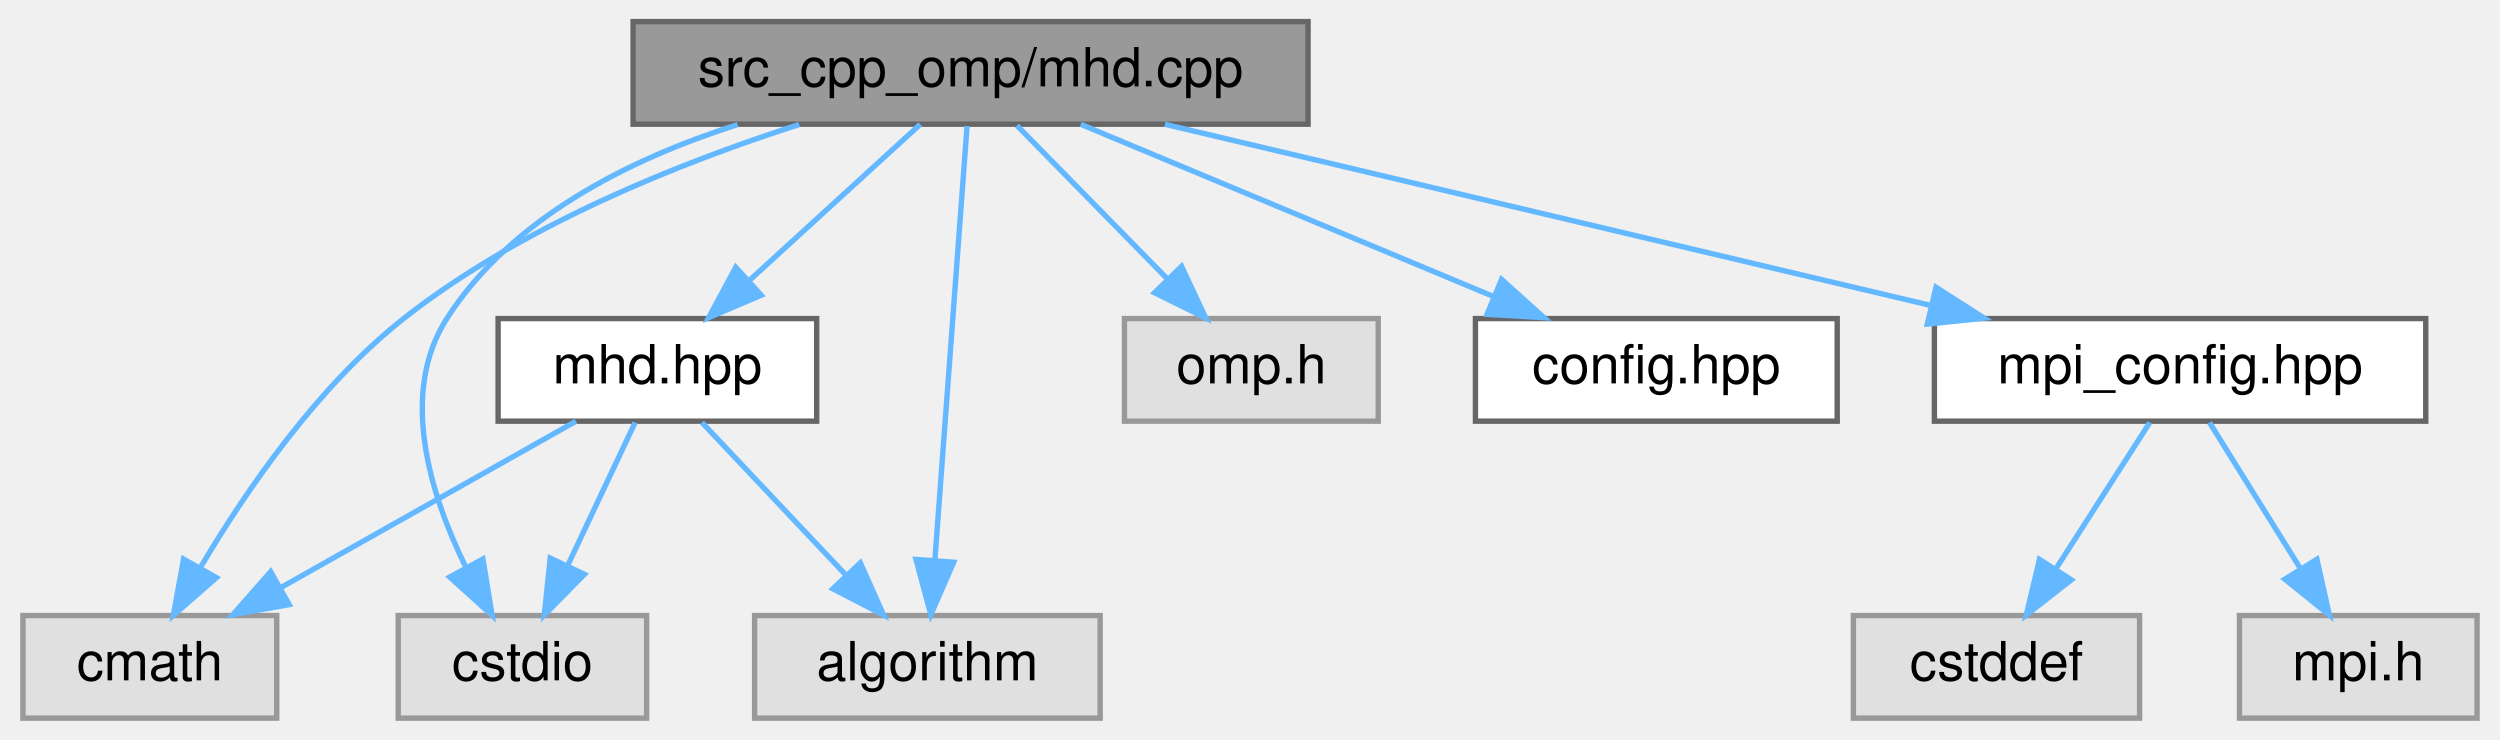
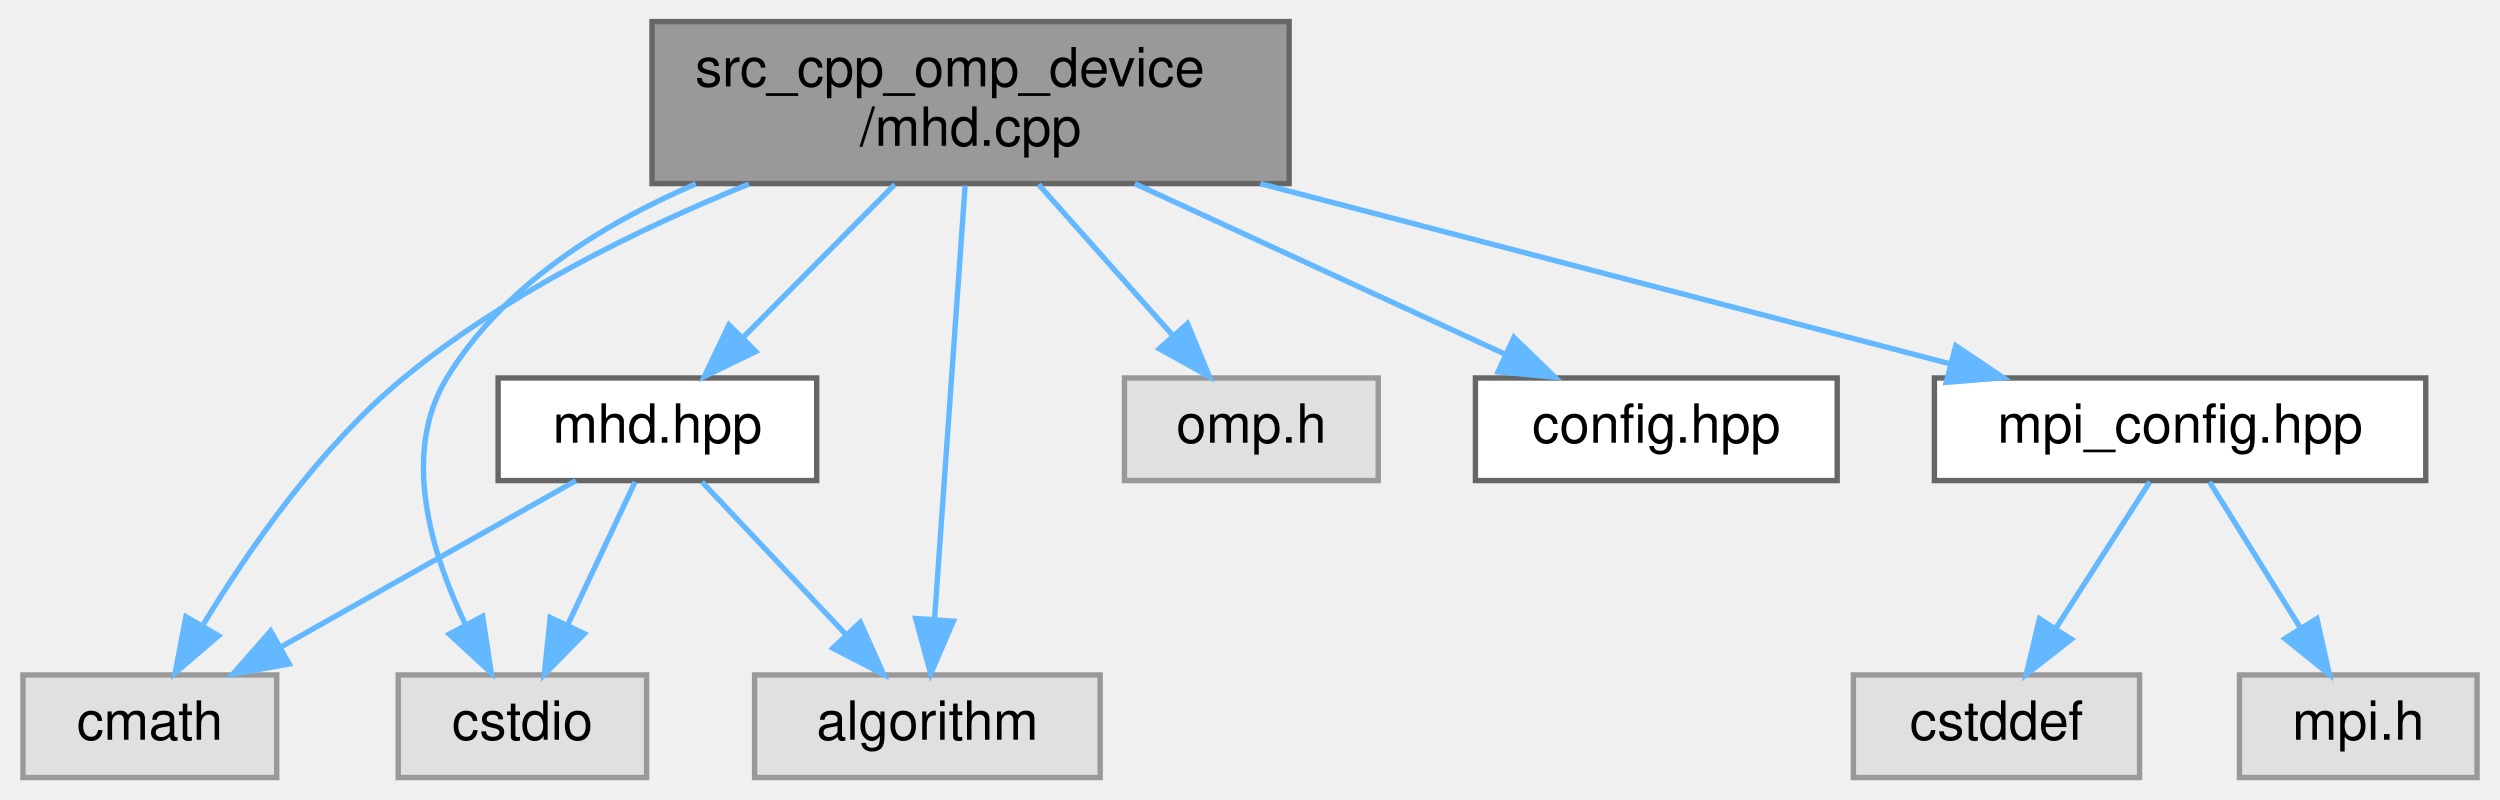
- <svg xmlns="http://www.w3.org/2000/svg" xmlns:xlink="http://www.w3.org/1999/xlink" width="463pt" height="137pt" viewBox="0.00 0.00 462.50 137.00">
-   <g id="graph0" class="graph" transform="scale(1 1) rotate(0) translate(4 133)">
+ <svg xmlns="http://www.w3.org/2000/svg" xmlns:xlink="http://www.w3.org/1999/xlink" width="463pt" height="148pt" viewBox="0.00 0.00 462.50 148.00">
+   <g id="graph0" class="graph" transform="scale(1 1) rotate(0) translate(4 144)">
    <g id="Node000001" class="node">
      <g id="a_Node000001">
        <a xlink:title=" ">
-           <polygon fill="#999999" stroke="#666666" points="238,-129 113,-129 113,-110 238,-110 238,-129" />
-           <text text-anchor="middle" x="175.5" y="-117" font-family="Helvetica,sans-Serif" font-size="10.00">src_cpp_omp/mhd.cpp</text>
+           <polygon fill="#999999" stroke="#666666" points="234.5,-140 116.5,-140 116.5,-110 234.5,-110 234.5,-140" />
+           <text text-anchor="start" x="124.5" y="-128" font-family="Helvetica,sans-Serif" font-size="10.00">src_cpp_omp_device</text>
+           <text text-anchor="middle" x="175.5" y="-117" font-family="Helvetica,sans-Serif" font-size="10.00">/mhd.cpp</text>
        </a>
      </g>
    </g>
    <g id="Node000002" class="node">
      <g id="a_Node000002">
        <a xlink:title=" ">
          <polygon fill="#e0e0e0" stroke="#999999" points="47,-19 0,-19 0,0 47,0 47,-19" />
          <text text-anchor="middle" x="23.5" y="-7" font-family="Helvetica,sans-Serif" font-size="10.00">cmath</text>
        </a>
      </g>
    </g>
    <g id="edge1_Node000001_Node000002" class="edge">
      <g id="a_edge1_Node000001_Node000002">
        <a xlink:title=" ">
-           <path fill="none" stroke="#63b8ff" d="M143.77,-109.94C121.63,-102.85 92.27,-91.15 70.5,-74 54.55,-61.43 41.33,-42.16 33.01,-28.14" />
-           <polygon fill="#63b8ff" stroke="#63b8ff" points="35.83,-26.02 27.86,-19.04 29.74,-29.46 35.83,-26.02" />
+           <path fill="none" stroke="#63b8ff" d="M134.43,-109.91C113.85,-101.55 89.36,-89.53 70.5,-74 55,-61.23 41.85,-42.29 33.44,-28.42" />
+           <polygon fill="#63b8ff" stroke="#63b8ff" points="36.23,-26.26 28.18,-19.37 30.18,-29.78 36.23,-26.26" />
        </a>
      </g>
    </g>
    <g id="Node000003" class="node">
      <g id="a_Node000003">
        <a xlink:title=" ">
          <polygon fill="#e0e0e0" stroke="#999999" points="115.5,-19 69.5,-19 69.5,0 115.5,0 115.5,-19" />
          <text text-anchor="middle" x="92.5" y="-7" font-family="Helvetica,sans-Serif" font-size="10.00">cstdio</text>
        </a>
      </g>
    </g>
    <g id="edge2_Node000001_Node000003" class="edge">
      <g id="a_edge2_Node000001_Node000003">
        <a xlink:title=" ">
-           <path fill="none" stroke="#63b8ff" d="M132.37,-109.93C112.38,-103.57 90.45,-92.64 78.5,-74 69.66,-60.22 75.33,-41.67 81.91,-28.18" />
-           <polygon fill="#63b8ff" stroke="#63b8ff" points="85.19,-29.47 86.89,-19.02 79.04,-26.13 85.19,-29.47" />
+           <path fill="none" stroke="#63b8ff" d="M124.62,-109.95C106.86,-102.34 88.8,-90.91 78.5,-74 70.07,-60.17 75.48,-41.91 81.87,-28.51" />
+           <polygon fill="#63b8ff" stroke="#63b8ff" points="85.13,-29.85 86.73,-19.38 78.95,-26.56 85.13,-29.85" />
        </a>
      </g>
    </g>
    <g id="Node000004" class="node">
      <g id="a_Node000004">
        <a xlink:title=" ">
          <polygon fill="#e0e0e0" stroke="#999999" points="199.5,-19 135.5,-19 135.5,0 199.5,0 199.5,-19" />
          <text text-anchor="middle" x="167.5" y="-7" font-family="Helvetica,sans-Serif" font-size="10.00">algorithm</text>
        </a>
      </g>
    </g>
    <g id="edge3_Node000001_Node000004" class="edge">
      <g id="a_edge3_Node000001_Node000004">
        <a xlink:title=" ">
-           <path fill="none" stroke="#63b8ff" d="M174.85,-109.66C173.55,-92.17 170.63,-52.8 168.89,-29.27" />
-           <polygon fill="#63b8ff" stroke="#63b8ff" points="172.37,-28.87 168.14,-19.16 165.39,-29.39 172.37,-28.87" />
+           <path fill="none" stroke="#63b8ff" d="M174.49,-109.63C173.05,-89.21 170.41,-51.81 168.82,-29.24" />
+           <polygon fill="#63b8ff" stroke="#63b8ff" points="172.31,-28.96 168.12,-19.23 165.33,-29.45 172.31,-28.96" />
        </a>
      </g>
    </g>
    <g id="Node000005" class="node">
      <g id="a_Node000005">
        <a xlink:title=" ">
          <polygon fill="#e0e0e0" stroke="#999999" points="251,-74 204,-74 204,-55 251,-55 251,-74" />
          <text text-anchor="middle" x="227.5" y="-62" font-family="Helvetica,sans-Serif" font-size="10.00">omp.h</text>
        </a>
      </g>
    </g>
    <g id="edge4_Node000001_Node000005" class="edge">
      <g id="a_edge4_Node000001_Node000005">
        <a xlink:title=" ">
-           <path fill="none" stroke="#63b8ff" d="M184.09,-109.75C191.66,-102.03 202.88,-90.6 212.01,-81.28" />
-           <polygon fill="#63b8ff" stroke="#63b8ff" points="214.57,-83.68 219.07,-74.09 209.57,-78.78 214.57,-83.68" />
+           <path fill="none" stroke="#63b8ff" d="M188.09,-109.84C195.56,-101.43 205.06,-90.74 212.87,-81.96" />
+           <polygon fill="#63b8ff" stroke="#63b8ff" points="215.68,-84.07 219.71,-74.27 210.45,-79.41 215.68,-84.07" />
        </a>
      </g>
    </g>
    <g id="Node000006" class="node">
      <g id="a_Node000006">
        <a xlink:href="config_8hpp.html" target="_top" xlink:title=" ">
          <polygon fill="white" stroke="#666666" points="336,-74 269,-74 269,-55 336,-55 336,-74" />
          <text text-anchor="middle" x="302.5" y="-62" font-family="Helvetica,sans-Serif" font-size="10.00">config.hpp</text>
        </a>
      </g>
    </g>
    <g id="edge5_Node000001_Node000006" class="edge">
      <g id="a_edge5_Node000001_Node000006">
        <a xlink:title=" ">
-           <path fill="none" stroke="#63b8ff" d="M195.9,-109.98C216.52,-101.38 248.61,-87.99 272.19,-78.15" />
-           <polygon fill="#63b8ff" stroke="#63b8ff" points="273.84,-81.25 281.72,-74.17 271.15,-74.79 273.84,-81.25" />
+           <path fill="none" stroke="#63b8ff" d="M205.92,-109.99C226.73,-100.4 254.12,-87.79 274.41,-78.44" />
+           <polygon fill="#63b8ff" stroke="#63b8ff" points="276.13,-81.5 283.74,-74.14 273.2,-75.14 276.13,-81.5" />
        </a>
      </g>
    </g>
    <g id="Node000007" class="node">
      <g id="a_Node000007">
        <a xlink:href="mhd_8hpp.html" target="_top" xlink:title=" ">
          <polygon fill="white" stroke="#666666" points="147,-74 88,-74 88,-55 147,-55 147,-74" />
          <text text-anchor="middle" x="117.5" y="-62" font-family="Helvetica,sans-Serif" font-size="10.00">mhd.hpp</text>
        </a>
      </g>
    </g>
    <g id="edge6_Node000001_Node000007" class="edge">
      <g id="a_edge6_Node000001_Node000007">
        <a xlink:title=" ">
-           <path fill="none" stroke="#63b8ff" d="M166.18,-109.98C157.69,-102.23 144.94,-90.58 134.62,-81.14" />
-           <polygon fill="#63b8ff" stroke="#63b8ff" points="136.73,-78.33 126.99,-74.17 132.01,-83.5 136.73,-78.33" />
+           <path fill="none" stroke="#63b8ff" d="M161.46,-109.84C152.95,-101.26 142.09,-90.3 133.28,-81.42" />
+           <polygon fill="#63b8ff" stroke="#63b8ff" points="135.72,-78.9 126.19,-74.27 130.75,-83.83 135.72,-78.9" />
        </a>
      </g>
    </g>
    <g id="Node000008" class="node">
      <g id="a_Node000008">
        <a xlink:href="mpi__config_8hpp.html" target="_top" xlink:title=" ">
          <polygon fill="white" stroke="#666666" points="445,-74 354,-74 354,-55 445,-55 445,-74" />
          <text text-anchor="middle" x="399.5" y="-62" font-family="Helvetica,sans-Serif" font-size="10.00">mpi_config.hpp</text>
        </a>
      </g>
    </g>
    <g id="edge10_Node000001_Node000008" class="edge">
      <g id="a_edge10_Node000001_Node000008">
        <a xlink:title=" ">
-           <path fill="none" stroke="#63b8ff" d="M211.49,-109.98C249.99,-100.87 311.19,-86.4 353.24,-76.45" />
-           <polygon fill="#63b8ff" stroke="#63b8ff" points="354.3,-79.79 363.23,-74.08 352.69,-72.98 354.3,-79.79" />
+           <path fill="none" stroke="#63b8ff" d="M229.15,-109.99C268.31,-99.76 320.68,-86.09 356.96,-76.61" />
+           <polygon fill="#63b8ff" stroke="#63b8ff" points="357.96,-79.97 366.75,-74.05 356.19,-73.19 357.96,-79.97" />
        </a>
      </g>
    </g>
    <g id="edge7_Node000007_Node000002" class="edge">
      <g id="a_edge7_Node000007_Node000002">
        <a xlink:title=" ">
          <path fill="none" stroke="#63b8ff" d="M102.4,-54.98C87.68,-46.69 65.08,-33.94 47.83,-24.22" />
          <polygon fill="#63b8ff" stroke="#63b8ff" points="49.31,-21.03 38.88,-19.17 45.87,-27.13 49.31,-21.03" />
        </a>
      </g>
    </g>
    <g id="edge8_Node000007_Node000003" class="edge">
      <g id="a_edge8_Node000007_Node000003">
        <a xlink:title=" ">
          <path fill="none" stroke="#63b8ff" d="M113.37,-54.75C109.99,-47.57 105.08,-37.18 100.88,-28.27" />
          <polygon fill="#63b8ff" stroke="#63b8ff" points="103.98,-26.64 96.55,-19.09 97.65,-29.63 103.98,-26.64" />
        </a>
      </g>
    </g>
    <g id="edge9_Node000007_Node000004" class="edge">
      <g id="a_edge9_Node000007_Node000004">
        <a xlink:title=" ">
          <path fill="none" stroke="#63b8ff" d="M125.76,-54.75C132.96,-47.11 143.61,-35.82 152.35,-26.56" />
          <polygon fill="#63b8ff" stroke="#63b8ff" points="155.08,-28.76 159.4,-19.09 149.99,-23.96 155.08,-28.76" />
        </a>
      </g>
    </g>
    <g id="Node000009" class="node">
      <g id="a_Node000009">
        <a xlink:title=" ">
          <polygon fill="#e0e0e0" stroke="#999999" points="454.5,-19 410.5,-19 410.5,0 454.5,0 454.5,-19" />
          <text text-anchor="middle" x="432.5" y="-7" font-family="Helvetica,sans-Serif" font-size="10.00">mpi.h</text>
        </a>
      </g>
    </g>
    <g id="edge11_Node000008_Node000009" class="edge">
      <g id="a_edge11_Node000008_Node000009">
        <a xlink:title=" ">
          <path fill="none" stroke="#63b8ff" d="M404.95,-54.75C409.51,-47.42 416.17,-36.73 421.79,-27.7" />
          <polygon fill="#63b8ff" stroke="#63b8ff" points="424.84,-29.43 427.15,-19.09 418.9,-25.73 424.84,-29.43" />
        </a>
      </g>
    </g>
    <g id="Node000010" class="node">
      <g id="a_Node000010">
        <a xlink:title=" ">
          <polygon fill="#e0e0e0" stroke="#999999" points="392,-19 339,-19 339,0 392,0 392,-19" />
          <text text-anchor="middle" x="365.5" y="-7" font-family="Helvetica,sans-Serif" font-size="10.00">cstddef</text>
        </a>
      </g>
    </g>
    <g id="edge12_Node000008_Node000010" class="edge">
      <g id="a_edge12_Node000008_Node000010">
        <a xlink:title=" ">
          <path fill="none" stroke="#63b8ff" d="M393.89,-54.75C389.18,-47.42 382.33,-36.73 376.53,-27.7" />
          <polygon fill="#63b8ff" stroke="#63b8ff" points="379.36,-25.62 371.01,-19.09 373.46,-29.4 379.36,-25.62" />
        </a>
      </g>
    </g>
  </g>
</svg>
